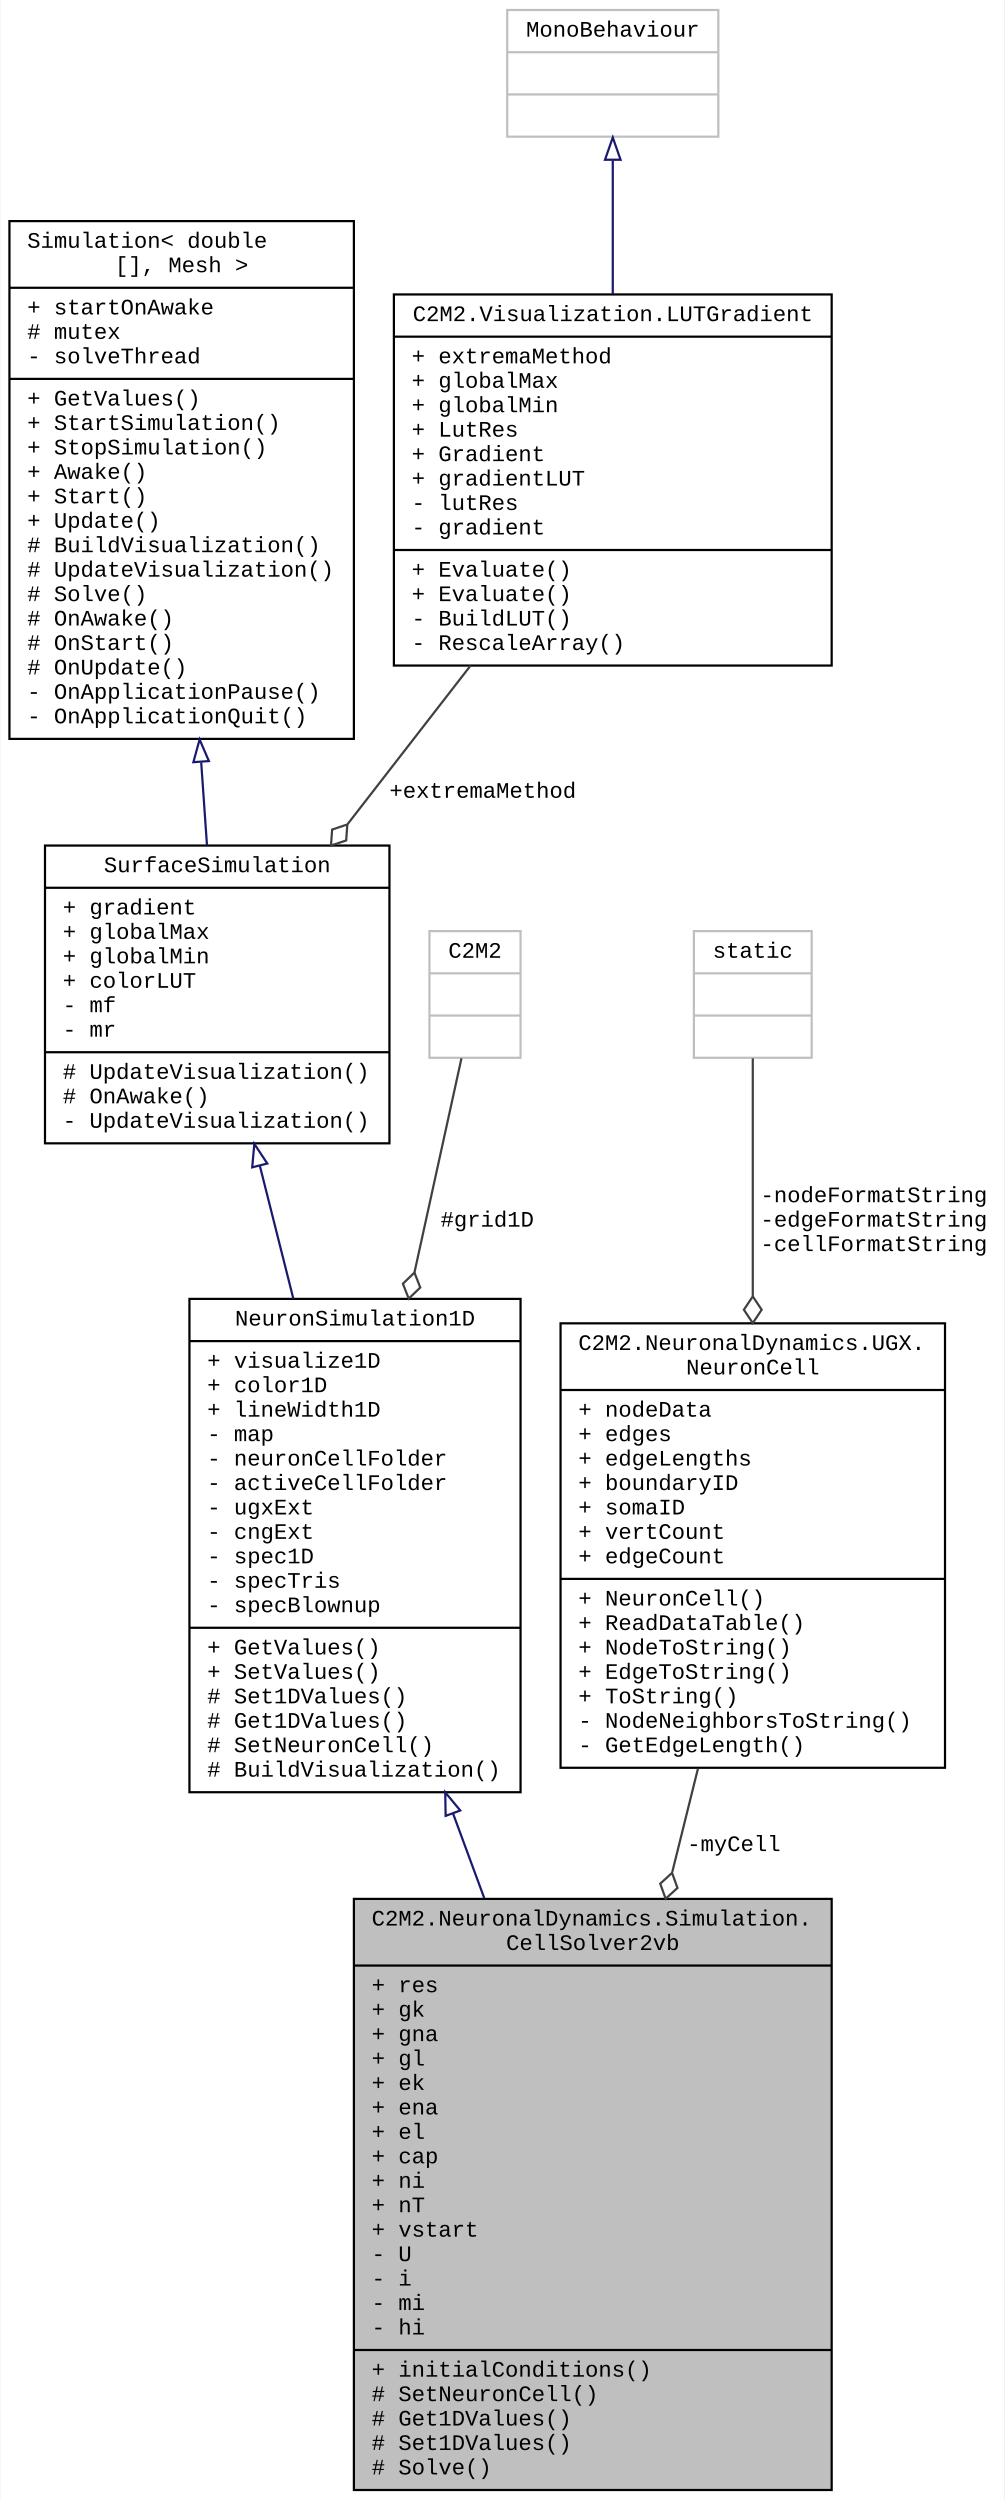
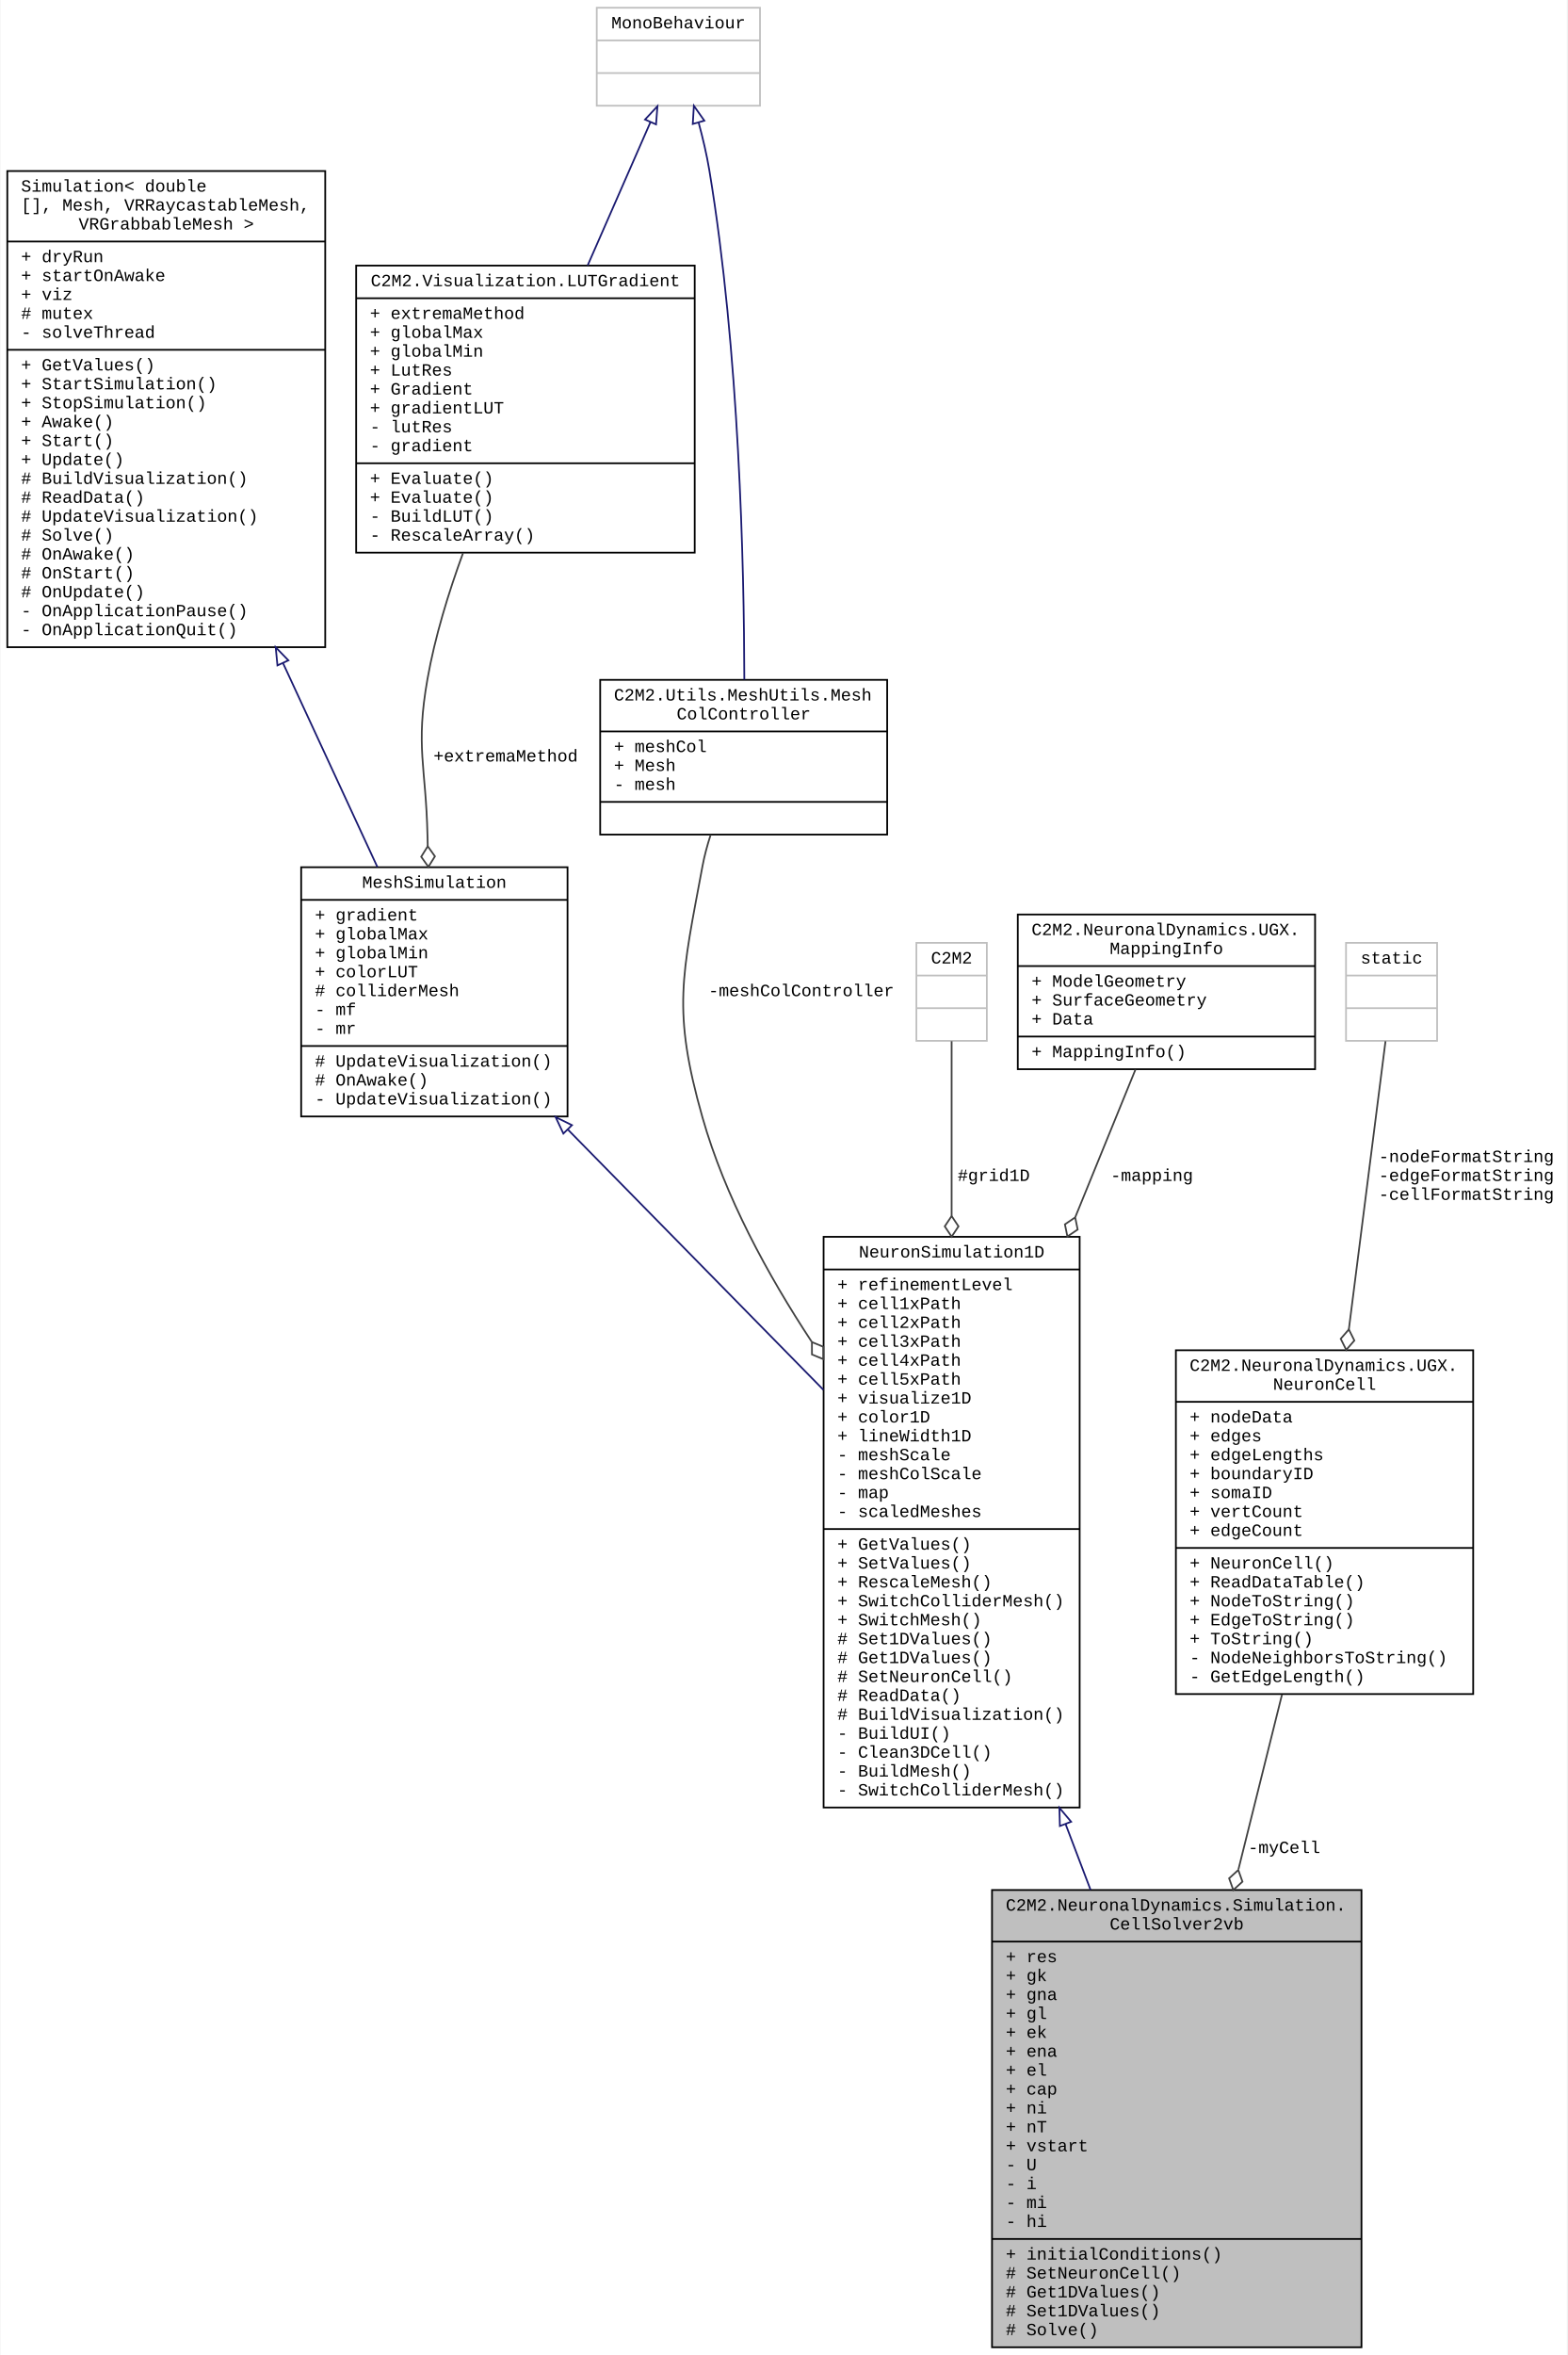
- <svg xmlns="http://www.w3.org/2000/svg" xmlns:xlink="http://www.w3.org/1999/xlink" width="452pt" height="1125pt" viewBox="0.00 0.00 451.50 1125.00">
-   <g id="graph0" class="graph" transform="scale(1 1) rotate(0) translate(4 1121)">
-     <polygon fill="white" stroke="none" points="-4,4 -4,-1121 447.5,-1121 447.5,4 -4,4" />
+ <svg xmlns="http://www.w3.org/2000/svg" xmlns:xlink="http://www.w3.org/1999/xlink" width="912pt" height="1370pt" viewBox="0.00 0.00 911.50 1370.00">
+   <g id="graph0" class="graph" transform="scale(1 1) rotate(0) translate(4 1366)">
+     <polygon fill="white" stroke="none" points="-4,4 -4,-1366 907.5,-1366 907.5,4 -4,4" />
    <g id="node1" class="node">
      <g id="a_node1">
        <a xlink:title=" ">
-           <polygon fill="#bfbfbf" stroke="black" points="155,-0.5 155,-266.5 370,-266.5 370,-0.5 155,-0.5" />
-           <text text-anchor="start" x="163" y="-254.5" font-family="Courier New" font-size="10.00">C2M2.NeuronalDynamics.Simulation.</text>
-           <text text-anchor="middle" x="262.5" y="-243.5" font-family="Courier New" font-size="10.00">CellSolver2vb</text>
-           <polyline fill="none" stroke="black" points="155,-236.5 370,-236.5 " />
-           <text text-anchor="start" x="163" y="-224.5" font-family="Courier New" font-size="10.00">+ res</text>
-           <text text-anchor="start" x="163" y="-213.5" font-family="Courier New" font-size="10.00">+ gk</text>
-           <text text-anchor="start" x="163" y="-202.5" font-family="Courier New" font-size="10.00">+ gna</text>
-           <text text-anchor="start" x="163" y="-191.5" font-family="Courier New" font-size="10.00">+ gl</text>
-           <text text-anchor="start" x="163" y="-180.5" font-family="Courier New" font-size="10.00">+ ek</text>
-           <text text-anchor="start" x="163" y="-169.5" font-family="Courier New" font-size="10.00">+ ena</text>
-           <text text-anchor="start" x="163" y="-158.5" font-family="Courier New" font-size="10.00">+ el</text>
-           <text text-anchor="start" x="163" y="-147.5" font-family="Courier New" font-size="10.00">+ cap</text>
-           <text text-anchor="start" x="163" y="-136.5" font-family="Courier New" font-size="10.00">+ ni</text>
-           <text text-anchor="start" x="163" y="-125.5" font-family="Courier New" font-size="10.00">+ nT</text>
-           <text text-anchor="start" x="163" y="-114.5" font-family="Courier New" font-size="10.00">+ vstart</text>
-           <text text-anchor="start" x="163" y="-103.5" font-family="Courier New" font-size="10.00">- U</text>
-           <text text-anchor="start" x="163" y="-92.5" font-family="Courier New" font-size="10.00">- i</text>
-           <text text-anchor="start" x="163" y="-81.5" font-family="Courier New" font-size="10.00">- mi</text>
-           <text text-anchor="start" x="163" y="-70.5" font-family="Courier New" font-size="10.00">- hi</text>
-           <polyline fill="none" stroke="black" points="155,-63.5 370,-63.5 " />
-           <text text-anchor="start" x="163" y="-51.5" font-family="Courier New" font-size="10.00">+ initialConditions()</text>
-           <text text-anchor="start" x="163" y="-40.5" font-family="Courier New" font-size="10.00"># SetNeuronCell()</text>
-           <text text-anchor="start" x="163" y="-29.5" font-family="Courier New" font-size="10.00"># Get1DValues()</text>
-           <text text-anchor="start" x="163" y="-18.5" font-family="Courier New" font-size="10.00"># Set1DValues()</text>
-           <text text-anchor="start" x="163" y="-7.5" font-family="Courier New" font-size="10.00"># Solve()</text>
+           <polygon fill="#bfbfbf" stroke="black" points="573,-0.5 573,-266.5 788,-266.5 788,-0.5 573,-0.5" />
+           <text text-anchor="start" x="581" y="-254.5" font-family="Courier New" font-size="10.00">C2M2.NeuronalDynamics.Simulation.</text>
+           <text text-anchor="middle" x="680.5" y="-243.5" font-family="Courier New" font-size="10.00">CellSolver2vb</text>
+           <polyline fill="none" stroke="black" points="573,-236.5 788,-236.5 " />
+           <text text-anchor="start" x="581" y="-224.5" font-family="Courier New" font-size="10.00">+ res</text>
+           <text text-anchor="start" x="581" y="-213.5" font-family="Courier New" font-size="10.00">+ gk</text>
+           <text text-anchor="start" x="581" y="-202.5" font-family="Courier New" font-size="10.00">+ gna</text>
+           <text text-anchor="start" x="581" y="-191.5" font-family="Courier New" font-size="10.00">+ gl</text>
+           <text text-anchor="start" x="581" y="-180.5" font-family="Courier New" font-size="10.00">+ ek</text>
+           <text text-anchor="start" x="581" y="-169.5" font-family="Courier New" font-size="10.00">+ ena</text>
+           <text text-anchor="start" x="581" y="-158.5" font-family="Courier New" font-size="10.00">+ el</text>
+           <text text-anchor="start" x="581" y="-147.5" font-family="Courier New" font-size="10.00">+ cap</text>
+           <text text-anchor="start" x="581" y="-136.5" font-family="Courier New" font-size="10.00">+ ni</text>
+           <text text-anchor="start" x="581" y="-125.5" font-family="Courier New" font-size="10.00">+ nT</text>
+           <text text-anchor="start" x="581" y="-114.5" font-family="Courier New" font-size="10.00">+ vstart</text>
+           <text text-anchor="start" x="581" y="-103.5" font-family="Courier New" font-size="10.00">- U</text>
+           <text text-anchor="start" x="581" y="-92.5" font-family="Courier New" font-size="10.00">- i</text>
+           <text text-anchor="start" x="581" y="-81.5" font-family="Courier New" font-size="10.00">- mi</text>
+           <text text-anchor="start" x="581" y="-70.5" font-family="Courier New" font-size="10.00">- hi</text>
+           <polyline fill="none" stroke="black" points="573,-63.5 788,-63.5 " />
+           <text text-anchor="start" x="581" y="-51.5" font-family="Courier New" font-size="10.00">+ initialConditions()</text>
+           <text text-anchor="start" x="581" y="-40.5" font-family="Courier New" font-size="10.00"># SetNeuronCell()</text>
+           <text text-anchor="start" x="581" y="-29.5" font-family="Courier New" font-size="10.00"># Get1DValues()</text>
+           <text text-anchor="start" x="581" y="-18.5" font-family="Courier New" font-size="10.00"># Set1DValues()</text>
+           <text text-anchor="start" x="581" y="-7.5" font-family="Courier New" font-size="10.00"># Solve()</text>
        </a>
      </g>
    </g>
    <g id="node2" class="node">
      <g id="a_node2">
        <a xlink:href="../../d4/d5a/class_c2_m2_1_1_neuronal_dynamics_1_1_simulation_1_1_neuron_simulation1_d.html" target="_top" xlink:title="Provide an interface for 1D neuron-surface simulations to be visualized and interacted with">
-           <polygon fill="white" stroke="black" points="81,-314.5 81,-536.5 230,-536.5 230,-314.5 81,-314.5" />
-           <text text-anchor="middle" x="155.5" y="-524.5" font-family="Courier New" font-size="10.00">NeuronSimulation1D</text>
-           <polyline fill="none" stroke="black" points="81,-517.5 230,-517.5 " />
-           <text text-anchor="start" x="89" y="-505.5" font-family="Courier New" font-size="10.00">+ visualize1D</text>
-           <text text-anchor="start" x="89" y="-494.5" font-family="Courier New" font-size="10.00">+ color1D</text>
-           <text text-anchor="start" x="89" y="-483.5" font-family="Courier New" font-size="10.00">+ lineWidth1D</text>
-           <text text-anchor="start" x="89" y="-472.5" font-family="Courier New" font-size="10.00">- map</text>
-           <text text-anchor="start" x="89" y="-461.5" font-family="Courier New" font-size="10.00">- neuronCellFolder</text>
-           <text text-anchor="start" x="89" y="-450.5" font-family="Courier New" font-size="10.00">- activeCellFolder</text>
-           <text text-anchor="start" x="89" y="-439.5" font-family="Courier New" font-size="10.00">- ugxExt</text>
-           <text text-anchor="start" x="89" y="-428.5" font-family="Courier New" font-size="10.00">- cngExt</text>
-           <text text-anchor="start" x="89" y="-417.5" font-family="Courier New" font-size="10.00">- spec1D</text>
-           <text text-anchor="start" x="89" y="-406.5" font-family="Courier New" font-size="10.00">- specTris</text>
-           <text text-anchor="start" x="89" y="-395.5" font-family="Courier New" font-size="10.00">- specBlownup</text>
-           <polyline fill="none" stroke="black" points="81,-388.5 230,-388.5 " />
-           <text text-anchor="start" x="89" y="-376.5" font-family="Courier New" font-size="10.00">+ GetValues()</text>
-           <text text-anchor="start" x="89" y="-365.5" font-family="Courier New" font-size="10.00">+ SetValues()</text>
-           <text text-anchor="start" x="89" y="-354.5" font-family="Courier New" font-size="10.00"># Set1DValues()</text>
-           <text text-anchor="start" x="89" y="-343.5" font-family="Courier New" font-size="10.00"># Get1DValues()</text>
-           <text text-anchor="start" x="89" y="-332.5" font-family="Courier New" font-size="10.00"># SetNeuronCell()</text>
-           <text text-anchor="start" x="89" y="-321.5" font-family="Courier New" font-size="10.00"># BuildVisualization()</text>
+           <polygon fill="white" stroke="black" points="475,-314.5 475,-646.5 624,-646.5 624,-314.5 475,-314.5" />
+           <text text-anchor="middle" x="549.5" y="-634.5" font-family="Courier New" font-size="10.00">NeuronSimulation1D</text>
+           <polyline fill="none" stroke="black" points="475,-627.5 624,-627.5 " />
+           <text text-anchor="start" x="483" y="-615.5" font-family="Courier New" font-size="10.00">+ refinementLevel</text>
+           <text text-anchor="start" x="483" y="-604.5" font-family="Courier New" font-size="10.00">+ cell1xPath</text>
+           <text text-anchor="start" x="483" y="-593.5" font-family="Courier New" font-size="10.00">+ cell2xPath</text>
+           <text text-anchor="start" x="483" y="-582.5" font-family="Courier New" font-size="10.00">+ cell3xPath</text>
+           <text text-anchor="start" x="483" y="-571.5" font-family="Courier New" font-size="10.00">+ cell4xPath</text>
+           <text text-anchor="start" x="483" y="-560.5" font-family="Courier New" font-size="10.00">+ cell5xPath</text>
+           <text text-anchor="start" x="483" y="-549.5" font-family="Courier New" font-size="10.00">+ visualize1D</text>
+           <text text-anchor="start" x="483" y="-538.5" font-family="Courier New" font-size="10.00">+ color1D</text>
+           <text text-anchor="start" x="483" y="-527.5" font-family="Courier New" font-size="10.00">+ lineWidth1D</text>
+           <text text-anchor="start" x="483" y="-516.5" font-family="Courier New" font-size="10.00">- meshScale</text>
+           <text text-anchor="start" x="483" y="-505.5" font-family="Courier New" font-size="10.00">- meshColScale</text>
+           <text text-anchor="start" x="483" y="-494.5" font-family="Courier New" font-size="10.00">- map</text>
+           <text text-anchor="start" x="483" y="-483.5" font-family="Courier New" font-size="10.00">- scaledMeshes</text>
+           <polyline fill="none" stroke="black" points="475,-476.5 624,-476.5 " />
+           <text text-anchor="start" x="483" y="-464.5" font-family="Courier New" font-size="10.00">+ GetValues()</text>
+           <text text-anchor="start" x="483" y="-453.5" font-family="Courier New" font-size="10.00">+ SetValues()</text>
+           <text text-anchor="start" x="483" y="-442.5" font-family="Courier New" font-size="10.00">+ RescaleMesh()</text>
+           <text text-anchor="start" x="483" y="-431.5" font-family="Courier New" font-size="10.00">+ SwitchColliderMesh()</text>
+           <text text-anchor="start" x="483" y="-420.5" font-family="Courier New" font-size="10.00">+ SwitchMesh()</text>
+           <text text-anchor="start" x="483" y="-409.5" font-family="Courier New" font-size="10.00"># Set1DValues()</text>
+           <text text-anchor="start" x="483" y="-398.5" font-family="Courier New" font-size="10.00"># Get1DValues()</text>
+           <text text-anchor="start" x="483" y="-387.5" font-family="Courier New" font-size="10.00"># SetNeuronCell()</text>
+           <text text-anchor="start" x="483" y="-376.5" font-family="Courier New" font-size="10.00"># ReadData()</text>
+           <text text-anchor="start" x="483" y="-365.5" font-family="Courier New" font-size="10.00"># BuildVisualization()</text>
+           <text text-anchor="start" x="483" y="-354.5" font-family="Courier New" font-size="10.00">- BuildUI()</text>
+           <text text-anchor="start" x="483" y="-343.5" font-family="Courier New" font-size="10.00">- Clean3DCell()</text>
+           <text text-anchor="start" x="483" y="-332.5" font-family="Courier New" font-size="10.00">- BuildMesh()</text>
+           <text text-anchor="start" x="483" y="-321.5" font-family="Courier New" font-size="10.00">- SwitchColliderMesh()</text>
        </a>
      </g>
    </g>
    <g id="edge1" class="edge">
-       <path fill="none" stroke="midnightblue" d="M199.623,-304.915C204.251,-292.37 208.976,-279.564 213.654,-266.887" />
-       <polygon fill="none" stroke="midnightblue" points="196.283,-303.857 196.105,-314.45 202.85,-306.28 196.283,-303.857" />
+       <path fill="none" stroke="midnightblue" d="M615.783,-304.939C620.678,-292.046 625.568,-279.168 630.343,-266.594" />
+       <polygon fill="none" stroke="midnightblue" points="612.496,-303.735 612.218,-314.326 619.04,-306.22 612.496,-303.735" />
    </g>
    <g id="node3" class="node">
      <g id="a_node3">
-         <a xlink:href="../../d4/de1/class_c2_m2_1_1_simulation_1_1_surface_simulation.html" target="_top" xlink:title="Simulation of type double[] for visualizing scalar fields on mesh surfaces">
-           <polygon fill="white" stroke="black" points="16,-606.5 16,-740.5 171,-740.5 171,-606.5 16,-606.5" />
-           <text text-anchor="middle" x="93.5" y="-728.5" font-family="Courier New" font-size="10.00">SurfaceSimulation</text>
-           <polyline fill="none" stroke="black" points="16,-721.5 171,-721.5 " />
-           <text text-anchor="start" x="24" y="-709.5" font-family="Courier New" font-size="10.00">+ gradient</text>
-           <text text-anchor="start" x="24" y="-698.5" font-family="Courier New" font-size="10.00">+ globalMax</text>
-           <text text-anchor="start" x="24" y="-687.5" font-family="Courier New" font-size="10.00">+ globalMin</text>
-           <text text-anchor="start" x="24" y="-676.5" font-family="Courier New" font-size="10.00">+ colorLUT</text>
-           <text text-anchor="start" x="24" y="-665.5" font-family="Courier New" font-size="10.00">- mf</text>
-           <text text-anchor="start" x="24" y="-654.5" font-family="Courier New" font-size="10.00">- mr</text>
-           <polyline fill="none" stroke="black" points="16,-647.5 171,-647.5 " />
-           <text text-anchor="start" x="24" y="-635.5" font-family="Courier New" font-size="10.00"># UpdateVisualization()</text>
-           <text text-anchor="start" x="24" y="-624.5" font-family="Courier New" font-size="10.00"># OnAwake()</text>
-           <text text-anchor="start" x="24" y="-613.5" font-family="Courier New" font-size="10.00">- UpdateVisualization()</text>
+         <a xlink:href="../../d6/d2d/class_c2_m2_1_1_simulation_1_1_mesh_simulation.html" target="_top" xlink:title="Simulation of type double[] for visualizing scalar fields on mesh surfaces">
+           <polygon fill="white" stroke="black" points="171,-716.5 171,-861.5 326,-861.5 326,-716.5 171,-716.5" />
+           <text text-anchor="middle" x="248.5" y="-849.5" font-family="Courier New" font-size="10.00">MeshSimulation</text>
+           <polyline fill="none" stroke="black" points="171,-842.5 326,-842.5 " />
+           <text text-anchor="start" x="179" y="-830.5" font-family="Courier New" font-size="10.00">+ gradient</text>
+           <text text-anchor="start" x="179" y="-819.5" font-family="Courier New" font-size="10.00">+ globalMax</text>
+           <text text-anchor="start" x="179" y="-808.5" font-family="Courier New" font-size="10.00">+ globalMin</text>
+           <text text-anchor="start" x="179" y="-797.5" font-family="Courier New" font-size="10.00">+ colorLUT</text>
+           <text text-anchor="start" x="179" y="-786.5" font-family="Courier New" font-size="10.00"># colliderMesh</text>
+           <text text-anchor="start" x="179" y="-775.5" font-family="Courier New" font-size="10.00">- mf</text>
+           <text text-anchor="start" x="179" y="-764.5" font-family="Courier New" font-size="10.00">- mr</text>
+           <polyline fill="none" stroke="black" points="171,-757.5 326,-757.5 " />
+           <text text-anchor="start" x="179" y="-745.5" font-family="Courier New" font-size="10.00"># UpdateVisualization()</text>
+           <text text-anchor="start" x="179" y="-734.5" font-family="Courier New" font-size="10.00"># OnAwake()</text>
+           <text text-anchor="start" x="179" y="-723.5" font-family="Courier New" font-size="10.00">- UpdateVisualization()</text>
        </a>
      </g>
    </g>
    <g id="edge2" class="edge">
-       <path fill="none" stroke="midnightblue" d="M112.654,-596.5C117.438,-577.521 122.664,-556.784 127.771,-536.523" />
-       <polygon fill="none" stroke="midnightblue" points="109.247,-595.701 110.196,-606.253 116.034,-597.412 109.247,-595.701" />
+       <path fill="none" stroke="midnightblue" d="M326.314,-708.764C372.098,-662.144 429.693,-603.496 474.906,-557.457" />
+       <polygon fill="none" stroke="midnightblue" points="323.581,-706.552 319.071,-716.139 328.575,-711.457 323.581,-706.552" />
    </g>
    <g id="node4" class="node">
      <g id="a_node4">
        <a xlink:href="../../db/d39/class_c2_m2_1_1_simulation_1_1_simulation.html" target="_top" xlink:title=" ">
-           <polygon fill="white" stroke="black" points="0,-788.5 0,-1021.5 155,-1021.5 155,-788.5 0,-788.5" />
-           <text text-anchor="start" x="8" y="-1009.5" font-family="Courier New" font-size="10.00">Simulation&lt; double</text>
-           <text text-anchor="middle" x="77.5" y="-998.5" font-family="Courier New" font-size="10.00">[], Mesh &gt;</text>
-           <polyline fill="none" stroke="black" points="0,-991.5 155,-991.5 " />
-           <text text-anchor="start" x="8" y="-979.5" font-family="Courier New" font-size="10.00">+ startOnAwake</text>
-           <text text-anchor="start" x="8" y="-968.5" font-family="Courier New" font-size="10.00"># mutex</text>
-           <text text-anchor="start" x="8" y="-957.5" font-family="Courier New" font-size="10.00">- solveThread</text>
-           <polyline fill="none" stroke="black" points="0,-950.5 155,-950.5 " />
-           <text text-anchor="start" x="8" y="-938.5" font-family="Courier New" font-size="10.00">+ GetValues()</text>
-           <text text-anchor="start" x="8" y="-927.5" font-family="Courier New" font-size="10.00">+ StartSimulation()</text>
-           <text text-anchor="start" x="8" y="-916.5" font-family="Courier New" font-size="10.00">+ StopSimulation()</text>
-           <text text-anchor="start" x="8" y="-905.5" font-family="Courier New" font-size="10.00">+ Awake()</text>
-           <text text-anchor="start" x="8" y="-894.5" font-family="Courier New" font-size="10.00">+ Start()</text>
-           <text text-anchor="start" x="8" y="-883.5" font-family="Courier New" font-size="10.00">+ Update()</text>
-           <text text-anchor="start" x="8" y="-872.5" font-family="Courier New" font-size="10.00"># BuildVisualization()</text>
-           <text text-anchor="start" x="8" y="-861.5" font-family="Courier New" font-size="10.00"># UpdateVisualization()</text>
-           <text text-anchor="start" x="8" y="-850.5" font-family="Courier New" font-size="10.00"># Solve()</text>
-           <text text-anchor="start" x="8" y="-839.5" font-family="Courier New" font-size="10.00"># OnAwake()</text>
-           <text text-anchor="start" x="8" y="-828.5" font-family="Courier New" font-size="10.00"># OnStart()</text>
-           <text text-anchor="start" x="8" y="-817.5" font-family="Courier New" font-size="10.00"># OnUpdate()</text>
-           <text text-anchor="start" x="8" y="-806.5" font-family="Courier New" font-size="10.00">- OnApplicationPause()</text>
-           <text text-anchor="start" x="8" y="-795.5" font-family="Courier New" font-size="10.00">- OnApplicationQuit()</text>
+           <polygon fill="white" stroke="black" points="0,-989.5 0,-1266.5 185,-1266.5 185,-989.5 0,-989.5" />
+           <text text-anchor="start" x="8" y="-1254.5" font-family="Courier New" font-size="10.00">Simulation&lt; double</text>
+           <text text-anchor="start" x="8" y="-1243.5" font-family="Courier New" font-size="10.00">[], Mesh, VRRaycastableMesh,</text>
+           <text text-anchor="middle" x="92.5" y="-1232.5" font-family="Courier New" font-size="10.00"> VRGrabbableMesh &gt;</text>
+           <polyline fill="none" stroke="black" points="0,-1225.5 185,-1225.5 " />
+           <text text-anchor="start" x="8" y="-1213.5" font-family="Courier New" font-size="10.00">+ dryRun</text>
+           <text text-anchor="start" x="8" y="-1202.5" font-family="Courier New" font-size="10.00">+ startOnAwake</text>
+           <text text-anchor="start" x="8" y="-1191.5" font-family="Courier New" font-size="10.00">+ viz</text>
+           <text text-anchor="start" x="8" y="-1180.5" font-family="Courier New" font-size="10.00"># mutex</text>
+           <text text-anchor="start" x="8" y="-1169.5" font-family="Courier New" font-size="10.00">- solveThread</text>
+           <polyline fill="none" stroke="black" points="0,-1162.5 185,-1162.5 " />
+           <text text-anchor="start" x="8" y="-1150.5" font-family="Courier New" font-size="10.00">+ GetValues()</text>
+           <text text-anchor="start" x="8" y="-1139.5" font-family="Courier New" font-size="10.00">+ StartSimulation()</text>
+           <text text-anchor="start" x="8" y="-1128.5" font-family="Courier New" font-size="10.00">+ StopSimulation()</text>
+           <text text-anchor="start" x="8" y="-1117.5" font-family="Courier New" font-size="10.00">+ Awake()</text>
+           <text text-anchor="start" x="8" y="-1106.5" font-family="Courier New" font-size="10.00">+ Start()</text>
+           <text text-anchor="start" x="8" y="-1095.5" font-family="Courier New" font-size="10.00">+ Update()</text>
+           <text text-anchor="start" x="8" y="-1084.5" font-family="Courier New" font-size="10.00"># BuildVisualization()</text>
+           <text text-anchor="start" x="8" y="-1073.5" font-family="Courier New" font-size="10.00"># ReadData()</text>
+           <text text-anchor="start" x="8" y="-1062.5" font-family="Courier New" font-size="10.00"># UpdateVisualization()</text>
+           <text text-anchor="start" x="8" y="-1051.5" font-family="Courier New" font-size="10.00"># Solve()</text>
+           <text text-anchor="start" x="8" y="-1040.5" font-family="Courier New" font-size="10.00"># OnAwake()</text>
+           <text text-anchor="start" x="8" y="-1029.5" font-family="Courier New" font-size="10.00"># OnStart()</text>
+           <text text-anchor="start" x="8" y="-1018.5" font-family="Courier New" font-size="10.00"># OnUpdate()</text>
+           <text text-anchor="start" x="8" y="-1007.5" font-family="Courier New" font-size="10.00">- OnApplicationPause()</text>
+           <text text-anchor="start" x="8" y="-996.5" font-family="Courier New" font-size="10.00">- OnApplicationQuit()</text>
        </a>
      </g>
    </g>
    <g id="edge3" class="edge">
-       <path fill="none" stroke="midnightblue" d="M86.292,-777.895C87.189,-765.029 88.072,-752.356 88.897,-740.53" />
-       <polygon fill="none" stroke="midnightblue" points="82.774,-778.022 85.57,-788.241 89.757,-778.509 82.774,-778.022" />
+       <path fill="none" stroke="midnightblue" d="M160.477,-980.152C179.502,-939.053 199.337,-896.206 215.35,-861.612" />
+       <polygon fill="none" stroke="midnightblue" points="157.201,-978.898 156.176,-989.443 163.553,-981.839 157.201,-978.898" />
    </g>
    <g id="node5" class="node">
      <g id="a_node5">
        <a xlink:href="../../da/d4f/class_c2_m2_1_1_visualization_1_1_l_u_t_gradient.html" target="_top" xlink:title="Create a fast and memory-friendly color lookup table from a gradient">
-           <polygon fill="white" stroke="black" points="173,-821.5 173,-988.5 370,-988.5 370,-821.5 173,-821.5" />
-           <text text-anchor="middle" x="271.5" y="-976.5" font-family="Courier New" font-size="10.00">C2M2.Visualization.LUTGradient</text>
-           <polyline fill="none" stroke="black" points="173,-969.5 370,-969.5 " />
-           <text text-anchor="start" x="181" y="-957.5" font-family="Courier New" font-size="10.00">+ extremaMethod</text>
-           <text text-anchor="start" x="181" y="-946.5" font-family="Courier New" font-size="10.00">+ globalMax</text>
-           <text text-anchor="start" x="181" y="-935.5" font-family="Courier New" font-size="10.00">+ globalMin</text>
-           <text text-anchor="start" x="181" y="-924.5" font-family="Courier New" font-size="10.00">+ LutRes</text>
-           <text text-anchor="start" x="181" y="-913.5" font-family="Courier New" font-size="10.00">+ Gradient</text>
-           <text text-anchor="start" x="181" y="-902.5" font-family="Courier New" font-size="10.00">+ gradientLUT</text>
-           <text text-anchor="start" x="181" y="-891.5" font-family="Courier New" font-size="10.00">- lutRes</text>
-           <text text-anchor="start" x="181" y="-880.5" font-family="Courier New" font-size="10.00">- gradient</text>
-           <polyline fill="none" stroke="black" points="173,-873.5 370,-873.5 " />
-           <text text-anchor="start" x="181" y="-861.5" font-family="Courier New" font-size="10.00">+ Evaluate()</text>
-           <text text-anchor="start" x="181" y="-850.5" font-family="Courier New" font-size="10.00">+ Evaluate()</text>
-           <text text-anchor="start" x="181" y="-839.5" font-family="Courier New" font-size="10.00">- BuildLUT()</text>
-           <text text-anchor="start" x="181" y="-828.5" font-family="Courier New" font-size="10.00">- RescaleArray()</text>
+           <polygon fill="white" stroke="black" points="203,-1044.5 203,-1211.5 400,-1211.5 400,-1044.5 203,-1044.5" />
+           <text text-anchor="middle" x="301.5" y="-1199.5" font-family="Courier New" font-size="10.00">C2M2.Visualization.LUTGradient</text>
+           <polyline fill="none" stroke="black" points="203,-1192.5 400,-1192.5 " />
+           <text text-anchor="start" x="211" y="-1180.5" font-family="Courier New" font-size="10.00">+ extremaMethod</text>
+           <text text-anchor="start" x="211" y="-1169.5" font-family="Courier New" font-size="10.00">+ globalMax</text>
+           <text text-anchor="start" x="211" y="-1158.5" font-family="Courier New" font-size="10.00">+ globalMin</text>
+           <text text-anchor="start" x="211" y="-1147.5" font-family="Courier New" font-size="10.00">+ LutRes</text>
+           <text text-anchor="start" x="211" y="-1136.5" font-family="Courier New" font-size="10.00">+ Gradient</text>
+           <text text-anchor="start" x="211" y="-1125.5" font-family="Courier New" font-size="10.00">+ gradientLUT</text>
+           <text text-anchor="start" x="211" y="-1114.5" font-family="Courier New" font-size="10.00">- lutRes</text>
+           <text text-anchor="start" x="211" y="-1103.5" font-family="Courier New" font-size="10.00">- gradient</text>
+           <polyline fill="none" stroke="black" points="203,-1096.5 400,-1096.5 " />
+           <text text-anchor="start" x="211" y="-1084.5" font-family="Courier New" font-size="10.00">+ Evaluate()</text>
+           <text text-anchor="start" x="211" y="-1073.5" font-family="Courier New" font-size="10.00">+ Evaluate()</text>
+           <text text-anchor="start" x="211" y="-1062.5" font-family="Courier New" font-size="10.00">- BuildLUT()</text>
+           <text text-anchor="start" x="211" y="-1051.5" font-family="Courier New" font-size="10.00">- RescaleArray()</text>
        </a>
      </g>
    </g>
    <g id="edge4" class="edge">
-       <path fill="none" stroke="#404040" d="M207.489,-821.469C189.437,-798.194 169.891,-772.993 152.169,-750.143" />
-       <polygon fill="none" stroke="#404040" points="152.049,-749.989 145.211,-747.699 144.694,-740.506 151.532,-742.796 152.049,-749.989" />
-       <text text-anchor="middle" x="213" y="-762" font-family="Courier New" font-size="10.00"> +extremaMethod</text>
+       <path fill="none" stroke="#404040" d="M265.193,-1044.29C256.672,-1021.04 248.821,-995.418 244.5,-971 237.452,-931.174 243.602,-920.434 244.5,-880 244.545,-877.957 244.597,-875.889 244.653,-873.803" />
+       <polygon fill="none" stroke="#404040" points="244.656,-873.707 240.842,-867.587 245.025,-861.713 248.839,-867.834 244.656,-873.707" />
+       <text text-anchor="middle" x="290" y="-923" font-family="Courier New" font-size="10.00"> +extremaMethod</text>
    </g>
    <g id="node6" class="node">
      <g id="a_node6">
        <a xlink:title=" ">
-           <polygon fill="white" stroke="#bfbfbf" points="224,-1059.5 224,-1116.5 319,-1116.5 319,-1059.5 224,-1059.5" />
-           <text text-anchor="middle" x="271.5" y="-1104.5" font-family="Courier New" font-size="10.00">MonoBehaviour</text>
-           <polyline fill="none" stroke="#bfbfbf" points="224,-1097.5 319,-1097.5 " />
-           <text text-anchor="middle" x="271.5" y="-1085.5" font-family="Courier New" font-size="10.00"> </text>
-           <polyline fill="none" stroke="#bfbfbf" points="224,-1078.5 319,-1078.5 " />
-           <text text-anchor="middle" x="271.5" y="-1066.5" font-family="Courier New" font-size="10.00"> </text>
+           <polygon fill="white" stroke="#bfbfbf" points="343,-1304.5 343,-1361.5 438,-1361.5 438,-1304.5 343,-1304.5" />
+           <text text-anchor="middle" x="390.5" y="-1349.5" font-family="Courier New" font-size="10.00">MonoBehaviour</text>
+           <polyline fill="none" stroke="#bfbfbf" points="343,-1342.5 438,-1342.5 " />
+           <text text-anchor="middle" x="390.5" y="-1330.5" font-family="Courier New" font-size="10.00"> </text>
+           <polyline fill="none" stroke="#bfbfbf" points="343,-1323.5 438,-1323.5 " />
+           <text text-anchor="middle" x="390.5" y="-1311.5" font-family="Courier New" font-size="10.00"> </text>
        </a>
      </g>
    </g>
    <g id="edge5" class="edge">
-       <path fill="none" stroke="midnightblue" d="M271.5,-1048.75C271.5,-1031.22 271.5,-1009.71 271.5,-988.754" />
-       <polygon fill="none" stroke="midnightblue" points="268,-1049.12 271.5,-1059.12 275,-1049.12 268,-1049.12" />
+       <path fill="none" stroke="midnightblue" d="M374.29,-1295.03C364.064,-1271.7 350.434,-1240.61 337.734,-1211.65" />
+       <polygon fill="none" stroke="midnightblue" points="371.091,-1296.45 378.312,-1304.2 377.502,-1293.64 371.091,-1296.45" />
+     </g>
+     <g id="node9" class="node">
+       <g id="a_node9">
+         <a xlink:href="../../dc/d72/class_c2_m2_1_1_utils_1_1_mesh_utils_1_1_mesh_col_controller.html" target="_top" xlink:title="Set this.mesh to quickly look up and update a MeshCollider's mesh">
+           <polygon fill="white" stroke="black" points="345,-880.5 345,-970.5 512,-970.5 512,-880.5 345,-880.5" />
+           <text text-anchor="start" x="353" y="-958.5" font-family="Courier New" font-size="10.00">C2M2.Utils.MeshUtils.Mesh</text>
+           <text text-anchor="middle" x="428.5" y="-947.5" font-family="Courier New" font-size="10.00">ColController</text>
+           <polyline fill="none" stroke="black" points="345,-940.5 512,-940.5 " />
+           <text text-anchor="start" x="353" y="-928.5" font-family="Courier New" font-size="10.00">+ meshCol</text>
+           <text text-anchor="start" x="353" y="-917.5" font-family="Courier New" font-size="10.00">+ Mesh</text>
+           <text text-anchor="start" x="353" y="-906.5" font-family="Courier New" font-size="10.00">- mesh</text>
+           <polyline fill="none" stroke="black" points="345,-899.5 512,-899.5 " />
+           <text text-anchor="middle" x="428.5" y="-887.5" font-family="Courier New" font-size="10.00"> </text>
+         </a>
+       </g>
+     </g>
+     <g id="edge9" class="edge">
+       <path fill="none" stroke="midnightblue" d="M402.294,-1294.65C404.723,-1285.68 406.996,-1276.06 408.5,-1267 425.97,-1161.7 428.754,-1035.88 428.872,-970.637" />
+       <polygon fill="none" stroke="midnightblue" points="398.876,-1293.88 399.517,-1304.45 405.611,-1295.79 398.876,-1293.88" />
    </g>
    <g id="node7" class="node">
      <g id="a_node7">
        <a xlink:title=" ">
-           <polygon fill="white" stroke="#bfbfbf" points="189,-645 189,-702 230,-702 230,-645 189,-645" />
-           <text text-anchor="middle" x="209.5" y="-690" font-family="Courier New" font-size="10.00">C2M2</text>
-           <polyline fill="none" stroke="#bfbfbf" points="189,-683 230,-683 " />
-           <text text-anchor="middle" x="209.5" y="-671" font-family="Courier New" font-size="10.00"> </text>
-           <polyline fill="none" stroke="#bfbfbf" points="189,-664 230,-664 " />
-           <text text-anchor="middle" x="209.5" y="-652" font-family="Courier New" font-size="10.00"> </text>
+           <polygon fill="white" stroke="#bfbfbf" points="529,-760.5 529,-817.5 570,-817.5 570,-760.5 529,-760.5" />
+           <text text-anchor="middle" x="549.5" y="-805.5" font-family="Courier New" font-size="10.00">C2M2</text>
+           <polyline fill="none" stroke="#bfbfbf" points="529,-798.5 570,-798.5 " />
+           <text text-anchor="middle" x="549.5" y="-786.5" font-family="Courier New" font-size="10.00"> </text>
+           <polyline fill="none" stroke="#bfbfbf" points="529,-779.5 570,-779.5 " />
+           <text text-anchor="middle" x="549.5" y="-767.5" font-family="Courier New" font-size="10.00"> </text>
        </a>
      </g>
    </g>
    <g id="edge6" class="edge">
-       <path fill="none" stroke="#404040" d="M203.41,-644.759C198.159,-620.835 190.188,-584.522 182.246,-548.343" />
-       <polygon fill="none" stroke="#404040" points="182.245,-548.338 177.052,-543.335 179.672,-536.617 184.866,-541.62 182.245,-548.338" />
-       <text text-anchor="middle" x="215" y="-569" font-family="Courier New" font-size="10.00"> #grid1D</text>
+       <path fill="none" stroke="#404040" d="M549.5,-760.26C549.5,-735.969 549.5,-698.425 549.5,-658.68" />
+       <polygon fill="none" stroke="#404040" points="549.5,-658.572 545.5,-652.572 549.5,-646.572 553.5,-652.572 549.5,-658.572" />
+       <text text-anchor="middle" x="574" y="-679" font-family="Courier New" font-size="10.00"> #grid1D</text>
    </g>
    <g id="node8" class="node">
      <g id="a_node8">
+         <a xlink:href="../../dd/d2a/struct_c2_m2_1_1_neuronal_dynamics_1_1_u_g_x_1_1_mapping_info.html" target="_top" xlink:title="Encapsulates the grids and mapping data">
+           <polygon fill="white" stroke="black" points="588,-744 588,-834 761,-834 761,-744 588,-744" />
+           <text text-anchor="start" x="596" y="-822" font-family="Courier New" font-size="10.00">C2M2.NeuronalDynamics.UGX.</text>
+           <text text-anchor="middle" x="674.5" y="-811" font-family="Courier New" font-size="10.00">MappingInfo</text>
+           <polyline fill="none" stroke="black" points="588,-804 761,-804 " />
+           <text text-anchor="start" x="596" y="-792" font-family="Courier New" font-size="10.00">+ ModelGeometry</text>
+           <text text-anchor="start" x="596" y="-781" font-family="Courier New" font-size="10.00">+ SurfaceGeometry</text>
+           <text text-anchor="start" x="596" y="-770" font-family="Courier New" font-size="10.00">+ Data</text>
+           <polyline fill="none" stroke="black" points="588,-763 761,-763 " />
+           <text text-anchor="start" x="596" y="-751" font-family="Courier New" font-size="10.00">+ MappingInfo()</text>
+         </a>
+       </g>
+     </g>
+     <g id="edge7" class="edge">
+       <path fill="none" stroke="#404040" d="M656.457,-743.76C646.902,-720.329 634.471,-689.85 621.481,-657.998" />
+       <polygon fill="none" stroke="#404040" points="621.399,-657.796 615.429,-653.751 616.867,-646.684 622.837,-650.73 621.399,-657.796" />
+       <text text-anchor="middle" x="666" y="-679" font-family="Courier New" font-size="10.00"> -mapping</text>
+     </g>
+     <g id="edge8" class="edge">
+       <path fill="none" stroke="#404040" d="M409.279,-880.353C407.31,-874.285 405.623,-868.057 404.5,-862 392.671,-798.198 386.761,-778.417 404.5,-716 417.563,-670.036 442.488,-624.26 468.036,-585.516" />
+       <polygon fill="none" stroke="#404040" points="468.204,-585.265 468.227,-578.054 474.892,-575.302 474.869,-582.513 468.204,-585.265" />
+       <text text-anchor="middle" x="462" y="-786.5" font-family="Courier New" font-size="10.00"> -meshColController</text>
+     </g>
+     <g id="node10" class="node">
+       <g id="a_node10">
        <a xlink:href="../../da/df6/class_c2_m2_1_1_neuronal_dynamics_1_1_u_g_x_1_1_neuron_cell.html" target="_top" xlink:title=" ">
-           <polygon fill="white" stroke="black" points="248,-325.5 248,-525.5 421,-525.5 421,-325.5 248,-325.5" />
-           <text text-anchor="start" x="256" y="-513.5" font-family="Courier New" font-size="10.00">C2M2.NeuronalDynamics.UGX.</text>
-           <text text-anchor="middle" x="334.5" y="-502.5" font-family="Courier New" font-size="10.00">NeuronCell</text>
-           <polyline fill="none" stroke="black" points="248,-495.5 421,-495.5 " />
-           <text text-anchor="start" x="256" y="-483.5" font-family="Courier New" font-size="10.00">+ nodeData</text>
-           <text text-anchor="start" x="256" y="-472.5" font-family="Courier New" font-size="10.00">+ edges</text>
-           <text text-anchor="start" x="256" y="-461.5" font-family="Courier New" font-size="10.00">+ edgeLengths</text>
-           <text text-anchor="start" x="256" y="-450.5" font-family="Courier New" font-size="10.00">+ boundaryID</text>
-           <text text-anchor="start" x="256" y="-439.5" font-family="Courier New" font-size="10.00">+ somaID</text>
-           <text text-anchor="start" x="256" y="-428.5" font-family="Courier New" font-size="10.00">+ vertCount</text>
-           <text text-anchor="start" x="256" y="-417.5" font-family="Courier New" font-size="10.00">+ edgeCount</text>
-           <polyline fill="none" stroke="black" points="248,-410.5 421,-410.5 " />
-           <text text-anchor="start" x="256" y="-398.5" font-family="Courier New" font-size="10.00">+ NeuronCell()</text>
-           <text text-anchor="start" x="256" y="-387.5" font-family="Courier New" font-size="10.00">+ ReadDataTable()</text>
-           <text text-anchor="start" x="256" y="-376.5" font-family="Courier New" font-size="10.00">+ NodeToString()</text>
-           <text text-anchor="start" x="256" y="-365.5" font-family="Courier New" font-size="10.00">+ EdgeToString()</text>
-           <text text-anchor="start" x="256" y="-354.5" font-family="Courier New" font-size="10.00">+ ToString()</text>
-           <text text-anchor="start" x="256" y="-343.5" font-family="Courier New" font-size="10.00">- NodeNeighborsToString()</text>
-           <text text-anchor="start" x="256" y="-332.5" font-family="Courier New" font-size="10.00">- GetEdgeLength()</text>
-         </a>
-       </g>
-     </g>
-     <g id="edge7" class="edge">
-       <path fill="none" stroke="#404040" d="M309.822,-325.104C306.092,-310.078 302.181,-294.325 298.273,-278.587" />
-       <polygon fill="none" stroke="#404040" points="298.18,-278.213 292.853,-273.353 295.289,-266.566 300.617,-271.426 298.18,-278.213" />
-       <text text-anchor="middle" x="326" y="-288" font-family="Courier New" font-size="10.00"> -myCell</text>
-     </g>
-     <g id="node9" class="node">
-       <g id="a_node9">
-         <a xlink:title=" ">
-           <polygon fill="white" stroke="#bfbfbf" points="308,-645 308,-702 361,-702 361,-645 308,-645" />
-           <text text-anchor="middle" x="334.5" y="-690" font-family="Courier New" font-size="10.00">static</text>
-           <polyline fill="none" stroke="#bfbfbf" points="308,-683 361,-683 " />
-           <text text-anchor="middle" x="334.5" y="-671" font-family="Courier New" font-size="10.00"> </text>
-           <polyline fill="none" stroke="#bfbfbf" points="308,-664 361,-664 " />
-           <text text-anchor="middle" x="334.5" y="-652" font-family="Courier New" font-size="10.00"> </text>
-         </a>
-       </g>
-     </g>
-     <g id="edge8" class="edge">
-       <path fill="none" stroke="#404040" d="M334.5,-644.759C334.5,-618.511 334.5,-577.35 334.5,-537.815" />
-       <polygon fill="none" stroke="#404040" points="334.5,-537.615 330.5,-531.615 334.5,-525.615 338.5,-531.615 334.5,-537.615" />
-       <text text-anchor="middle" x="389" y="-580" font-family="Courier New" font-size="10.00"> -nodeFormatString</text>
-       <text text-anchor="middle" x="389" y="-569" font-family="Courier New" font-size="10.00">-edgeFormatString</text>
-       <text text-anchor="middle" x="389" y="-558" font-family="Courier New" font-size="10.00">-cellFormatString</text>
+           <polygon fill="white" stroke="black" points="680,-380.5 680,-580.5 853,-580.5 853,-380.5 680,-380.5" />
+           <text text-anchor="start" x="688" y="-568.5" font-family="Courier New" font-size="10.00">C2M2.NeuronalDynamics.UGX.</text>
+           <text text-anchor="middle" x="766.5" y="-557.5" font-family="Courier New" font-size="10.00">NeuronCell</text>
+           <polyline fill="none" stroke="black" points="680,-550.5 853,-550.5 " />
+           <text text-anchor="start" x="688" y="-538.5" font-family="Courier New" font-size="10.00">+ nodeData</text>
+           <text text-anchor="start" x="688" y="-527.5" font-family="Courier New" font-size="10.00">+ edges</text>
+           <text text-anchor="start" x="688" y="-516.5" font-family="Courier New" font-size="10.00">+ edgeLengths</text>
+           <text text-anchor="start" x="688" y="-505.5" font-family="Courier New" font-size="10.00">+ boundaryID</text>
+           <text text-anchor="start" x="688" y="-494.5" font-family="Courier New" font-size="10.00">+ somaID</text>
+           <text text-anchor="start" x="688" y="-483.5" font-family="Courier New" font-size="10.00">+ vertCount</text>
+           <text text-anchor="start" x="688" y="-472.5" font-family="Courier New" font-size="10.00">+ edgeCount</text>
+           <polyline fill="none" stroke="black" points="680,-465.5 853,-465.5 " />
+           <text text-anchor="start" x="688" y="-453.5" font-family="Courier New" font-size="10.00">+ NeuronCell()</text>
+           <text text-anchor="start" x="688" y="-442.5" font-family="Courier New" font-size="10.00">+ ReadDataTable()</text>
+           <text text-anchor="start" x="688" y="-431.5" font-family="Courier New" font-size="10.00">+ NodeToString()</text>
+           <text text-anchor="start" x="688" y="-420.5" font-family="Courier New" font-size="10.00">+ EdgeToString()</text>
+           <text text-anchor="start" x="688" y="-409.5" font-family="Courier New" font-size="10.00">+ ToString()</text>
+           <text text-anchor="start" x="688" y="-398.5" font-family="Courier New" font-size="10.00">- NodeNeighborsToString()</text>
+           <text text-anchor="start" x="688" y="-387.5" font-family="Courier New" font-size="10.00">- GetEdgeLength()</text>
+         </a>
+       </g>
+     </g>
+     <g id="edge10" class="edge">
+       <path fill="none" stroke="#404040" d="M741.741,-380.175C733.84,-348.479 724.93,-312.737 716.403,-278.53" />
+       <polygon fill="none" stroke="#404040" points="716.308,-278.148 710.976,-273.294 713.405,-266.505 718.738,-271.359 716.308,-278.148" />
+       <text text-anchor="middle" x="743" y="-288" font-family="Courier New" font-size="10.00"> -myCell</text>
+     </g>
+     <g id="node11" class="node">
+       <g id="a_node11">
+         <a xlink:title=" ">
+           <polygon fill="white" stroke="#bfbfbf" points="779,-760.5 779,-817.5 832,-817.5 832,-760.5 779,-760.5" />
+           <text text-anchor="middle" x="805.5" y="-805.5" font-family="Courier New" font-size="10.00">static</text>
+           <polyline fill="none" stroke="#bfbfbf" points="779,-798.5 832,-798.5 " />
+           <text text-anchor="middle" x="805.5" y="-786.5" font-family="Courier New" font-size="10.00"> </text>
+           <polyline fill="none" stroke="#bfbfbf" points="779,-779.5 832,-779.5 " />
+           <text text-anchor="middle" x="805.5" y="-767.5" font-family="Courier New" font-size="10.00"> </text>
+         </a>
+       </g>
+     </g>
+     <g id="edge11" class="edge">
+       <path fill="none" stroke="#404040" d="M801.97,-760.26C797.171,-722.545 788.307,-652.88 780.641,-592.631" />
+       <polygon fill="none" stroke="#404040" points="780.64,-592.623 775.914,-587.176 779.125,-580.719 783.85,-586.166 780.64,-592.623" />
+       <text text-anchor="middle" x="849" y="-690" font-family="Courier New" font-size="10.00"> -nodeFormatString</text>
+       <text text-anchor="middle" x="849" y="-679" font-family="Courier New" font-size="10.00">-edgeFormatString</text>
+       <text text-anchor="middle" x="849" y="-668" font-family="Courier New" font-size="10.00">-cellFormatString</text>
    </g>
  </g>
</svg>
